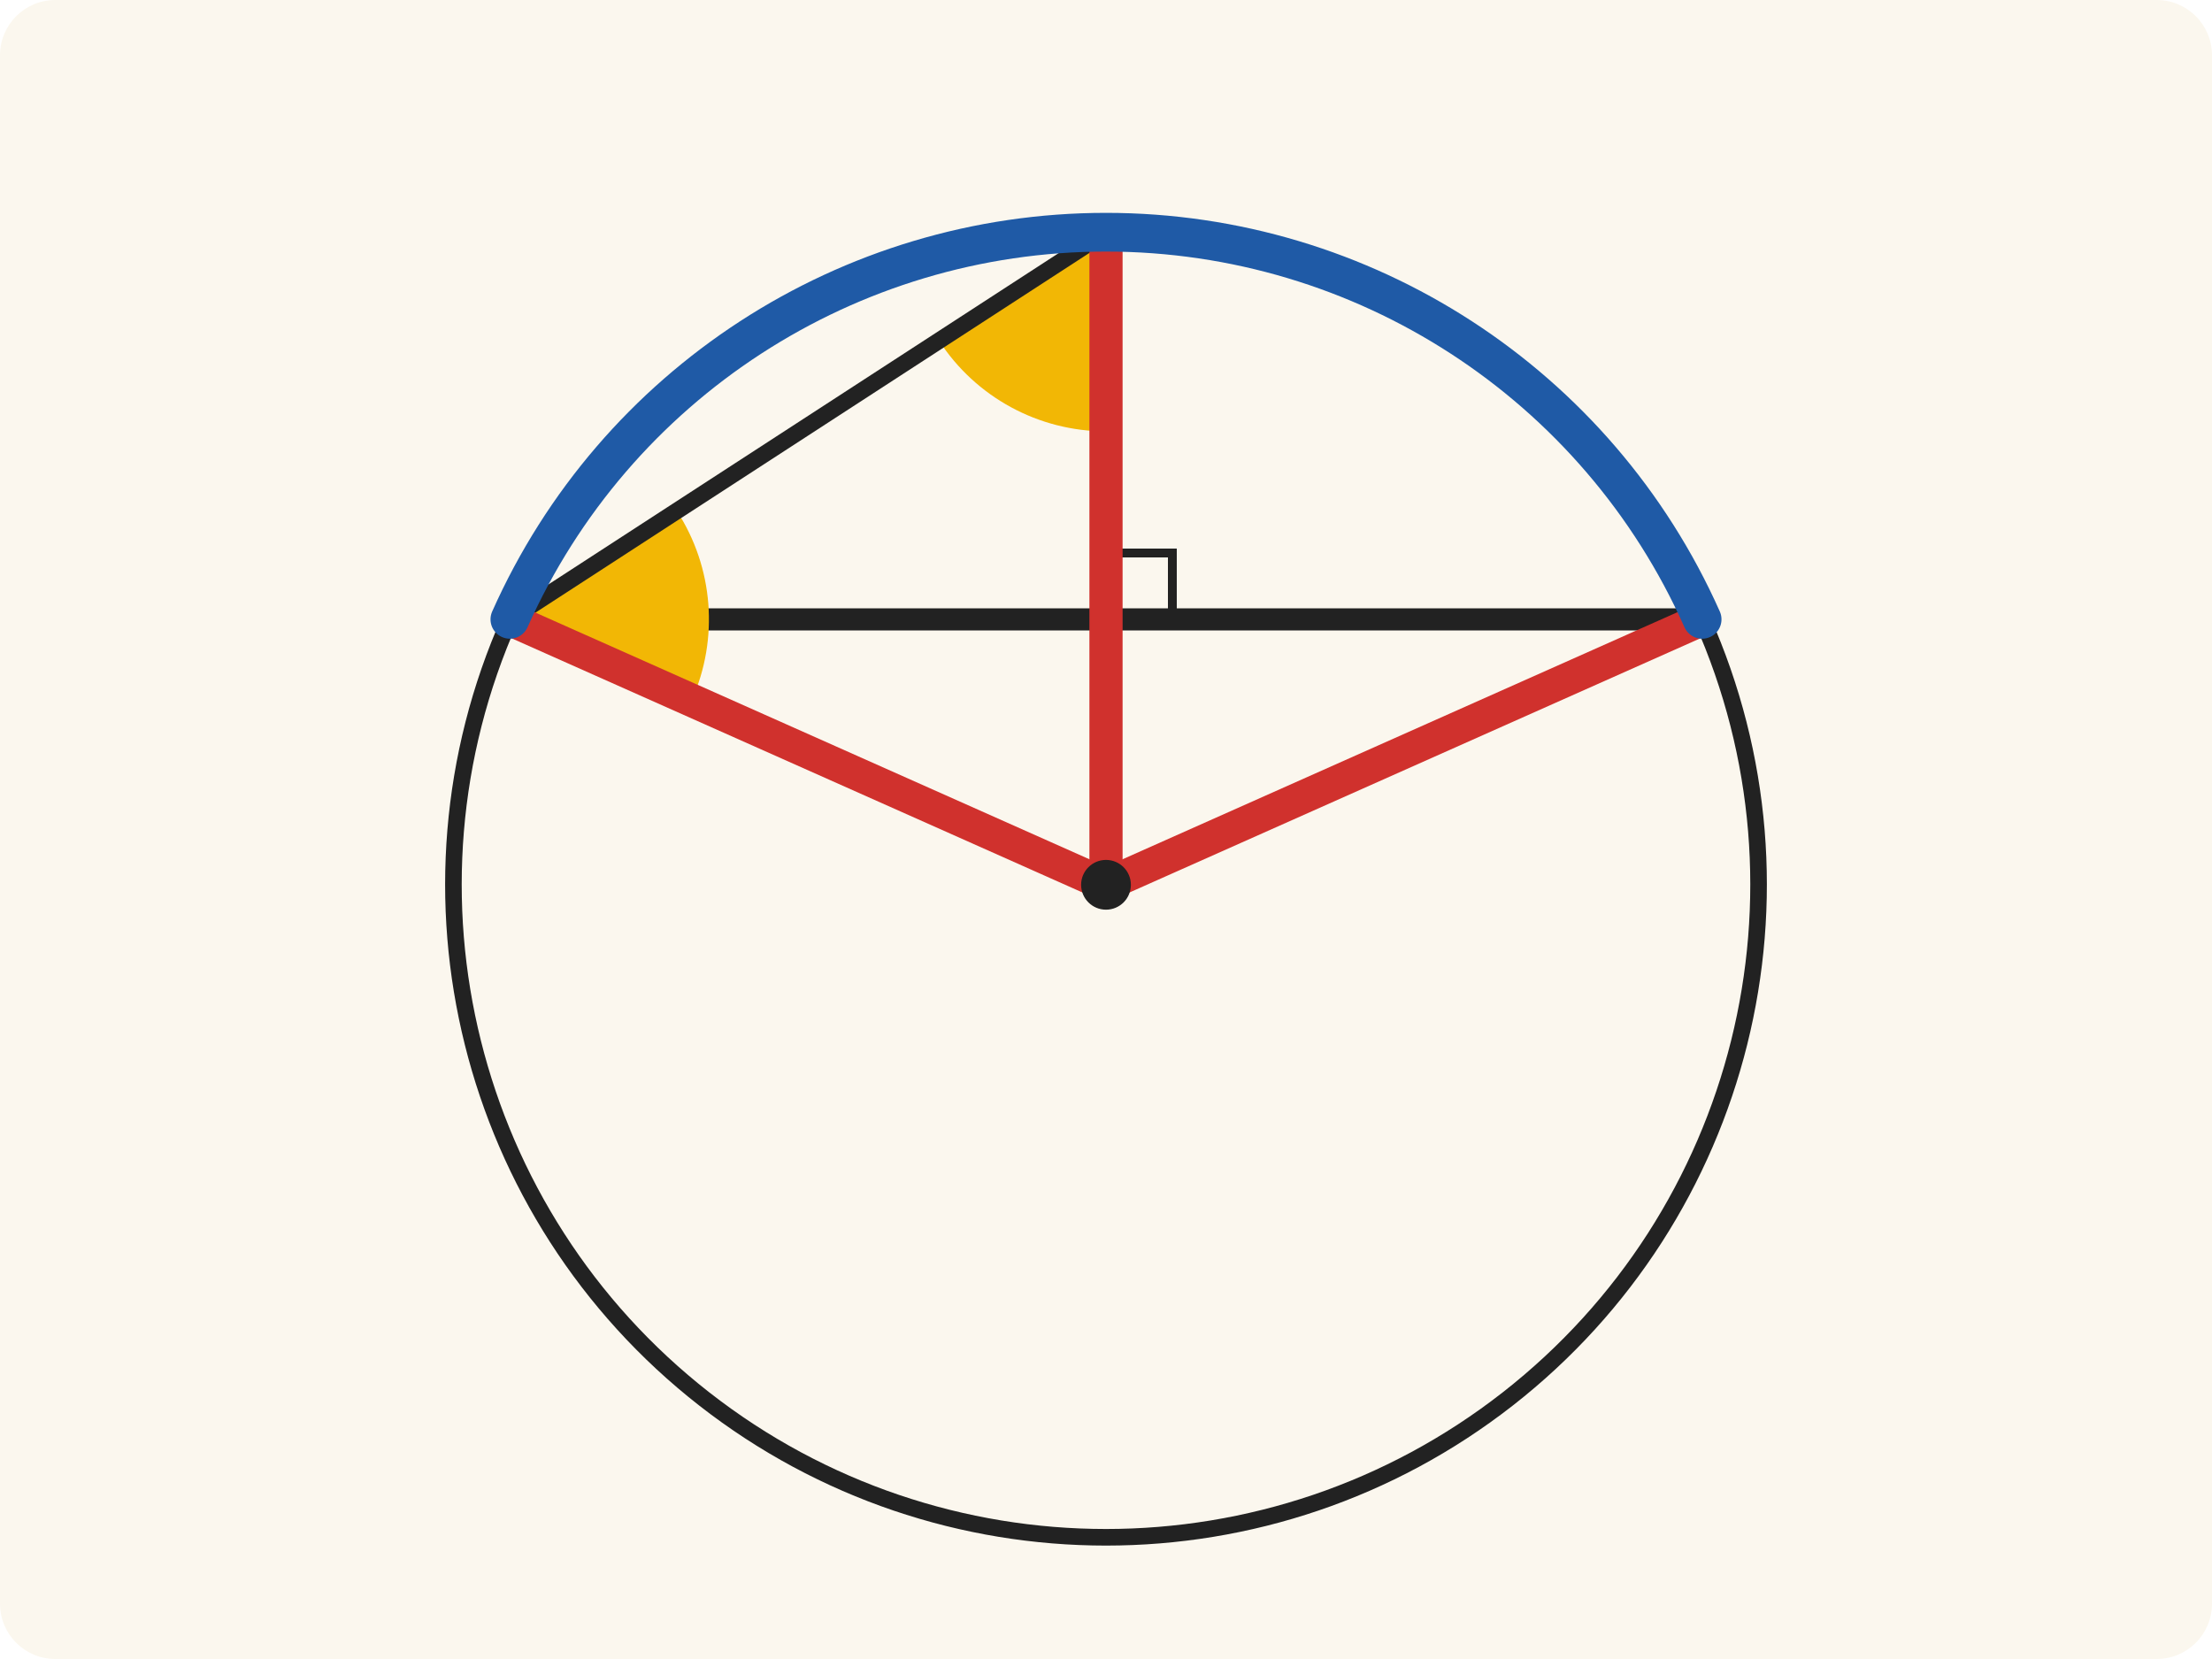
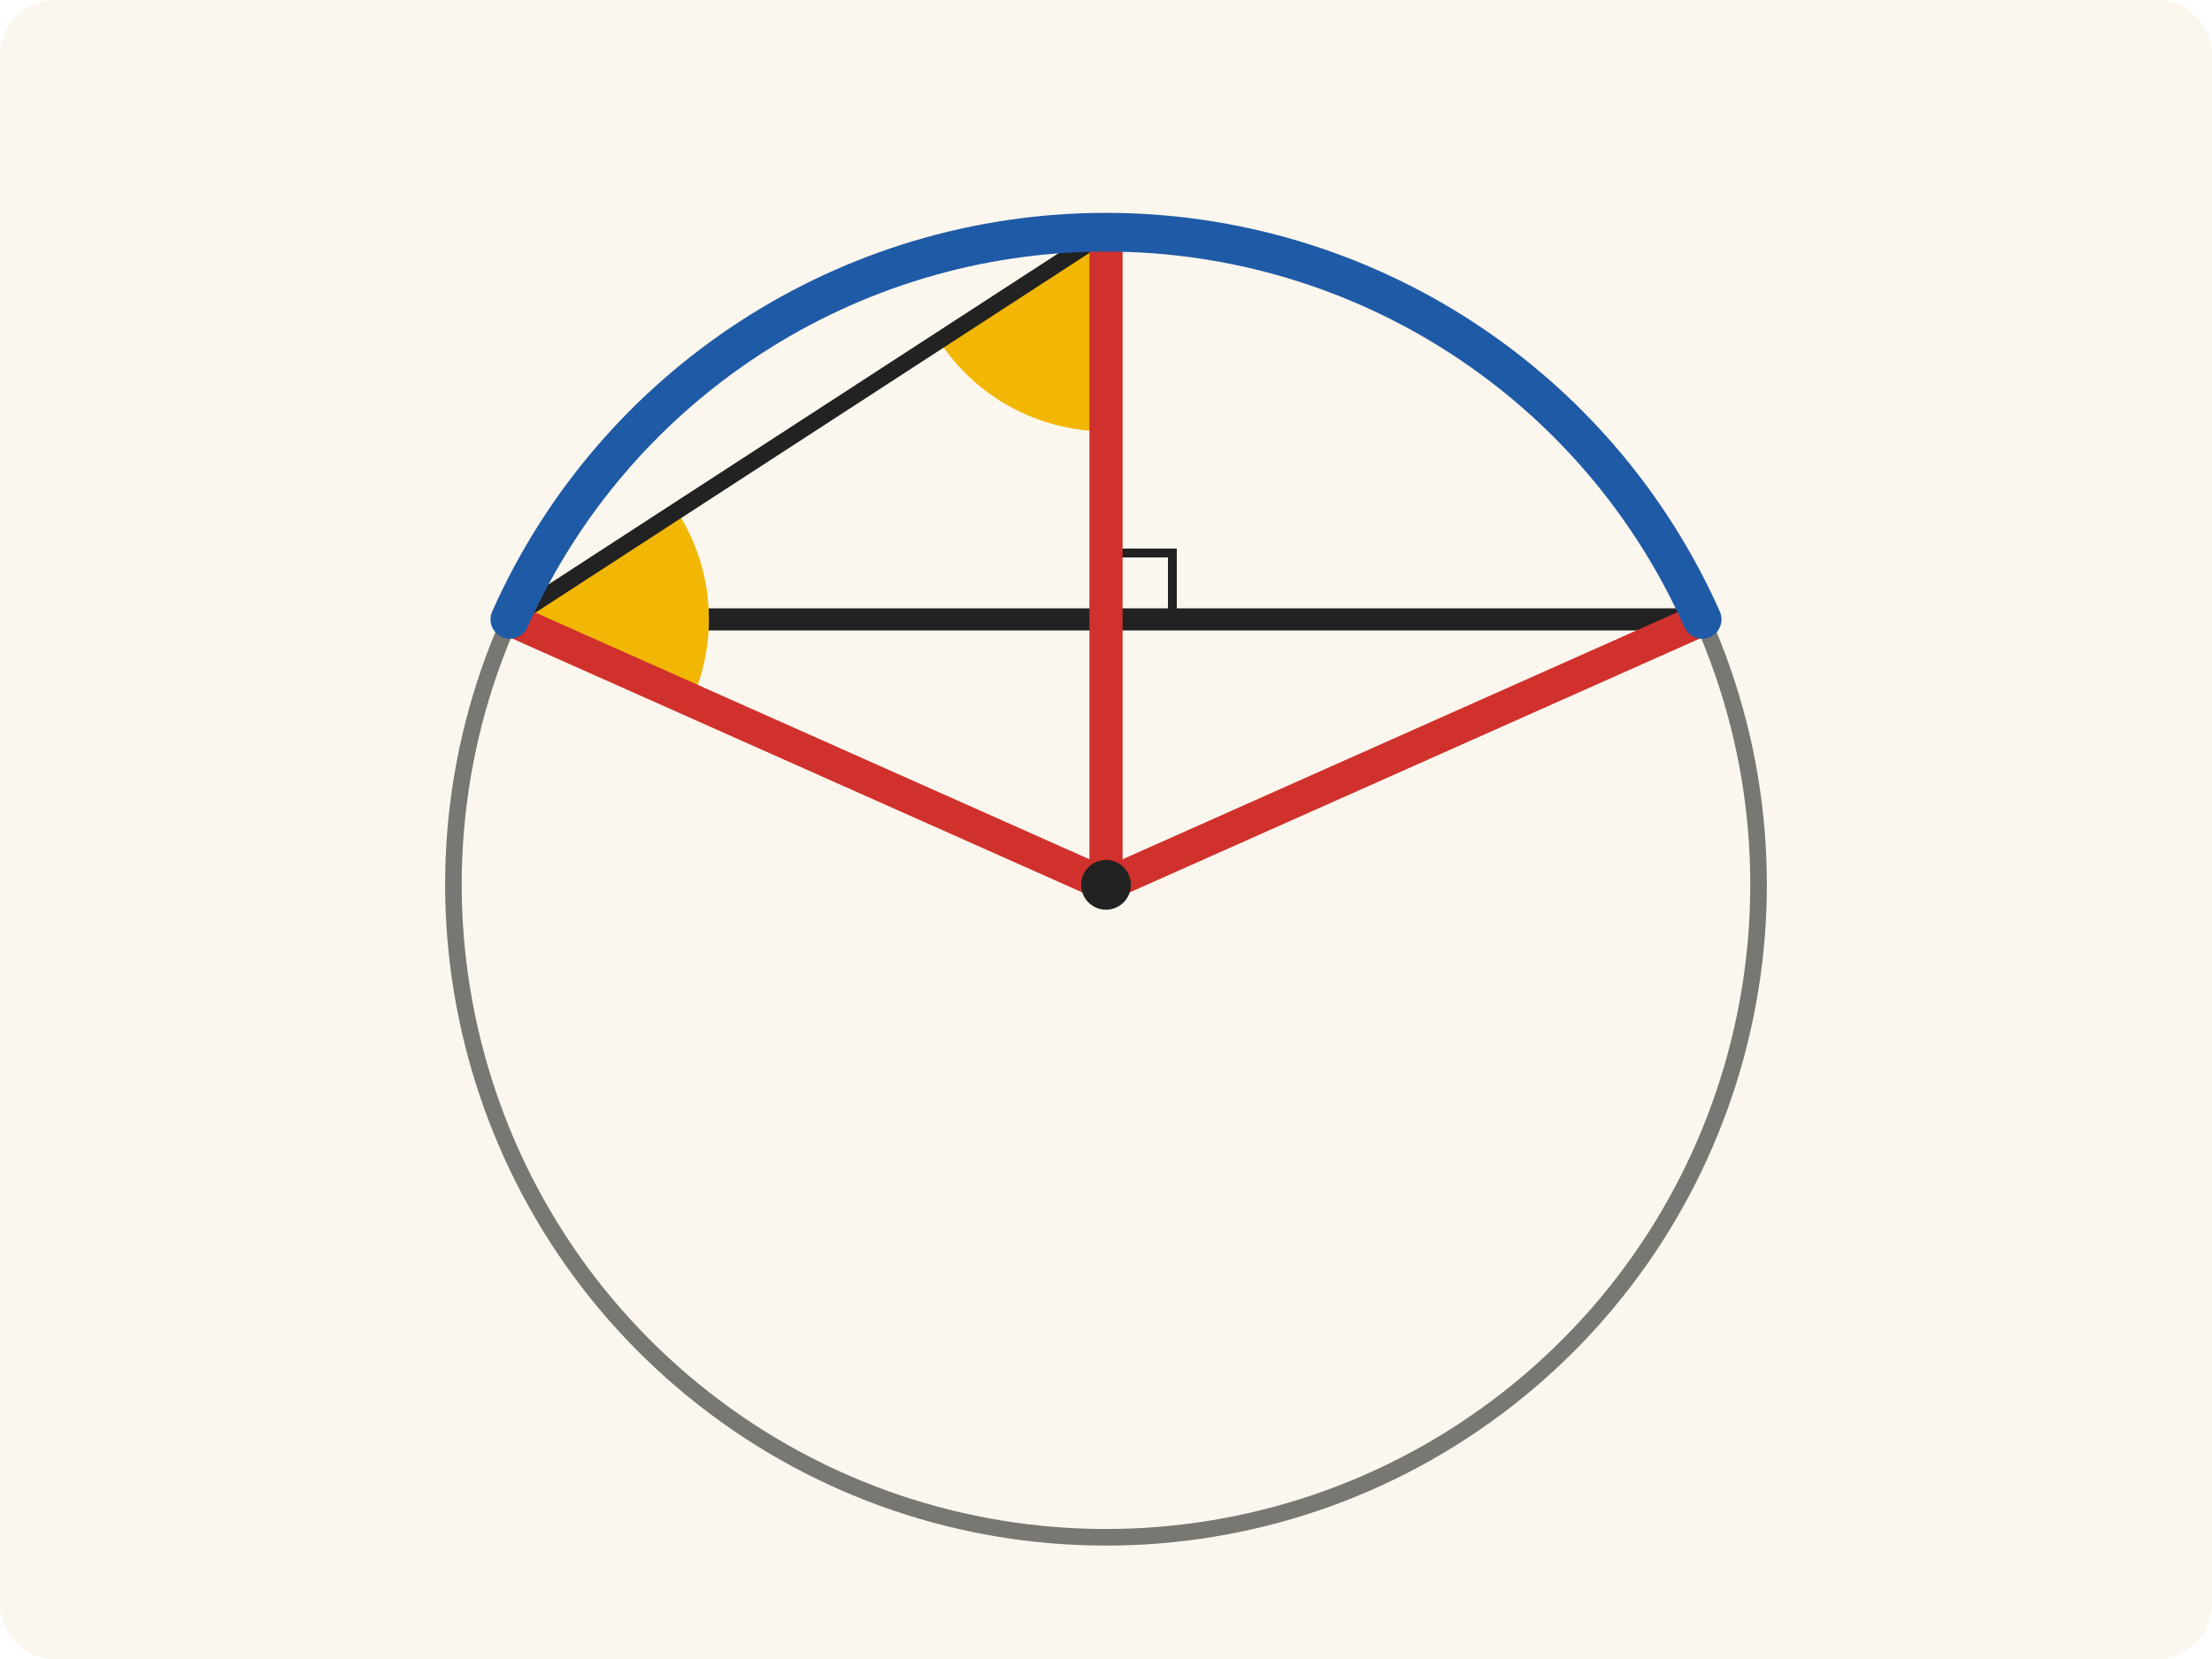
<svg xmlns="http://www.w3.org/2000/svg" viewBox="0 0 400 300" font-family="Georgia, 'Times New Roman', serif">
  <rect x="0" y="0" width="400" height="300" rx="10" fill="#fbf7ee" />
-   <path d="M307.8,112.0 A118.0,118.0 0 1,1 92.2,112.0" fill="none" stroke="#222222" stroke-width="3" stroke-linecap="round" />
+   <path d="M307.8,112.0 A118.0,118.0 0 1,1 92.2,112.0" fill="none" stroke="#222222" stroke-width="3" stroke-opacity="0.6" stroke-linecap="round" />
  <line x1="92.2" y1="112.0" x2="307.8" y2="112.0" stroke="#222222" stroke-width="4" stroke-linecap="round" />
  <path d="M92.2,112.0 L122.4,92.4 A36,36 0 0,1 125.1,126.6 Z" fill="#f2b705" />
  <path d="M200.0,42.0 L200.0,78.0 A36,36 0 0,1 169.8,61.6 Z" fill="#f2b705" />
  <polyline points="212.0,112.0 212.0,100.0 200.0,100.0" fill="none" stroke="#222222" stroke-width="1.6" />
  <line x1="92.2" y1="112.0" x2="200.0" y2="42.0" stroke="#222222" stroke-width="3" stroke-linecap="round" />
  <line x1="200.0" y1="160.0" x2="92.2" y2="112.0" stroke="#d0312d" stroke-width="6" stroke-linecap="round" />
  <line x1="200.0" y1="160.0" x2="307.8" y2="112.0" stroke="#d0312d" stroke-width="6" stroke-linecap="round" />
  <line x1="200.0" y1="160.0" x2="200.0" y2="42.0" stroke="#d0312d" stroke-width="6" stroke-linecap="round" />
  <path d="M92.2,112.0 A118.0,118.0 0 0,1 307.8,112.0" fill="none" stroke="#1f5aa6" stroke-width="7" stroke-linecap="round" />
  <circle cx="200.0" cy="160.0" r="4.5" fill="#222222" />
</svg>
